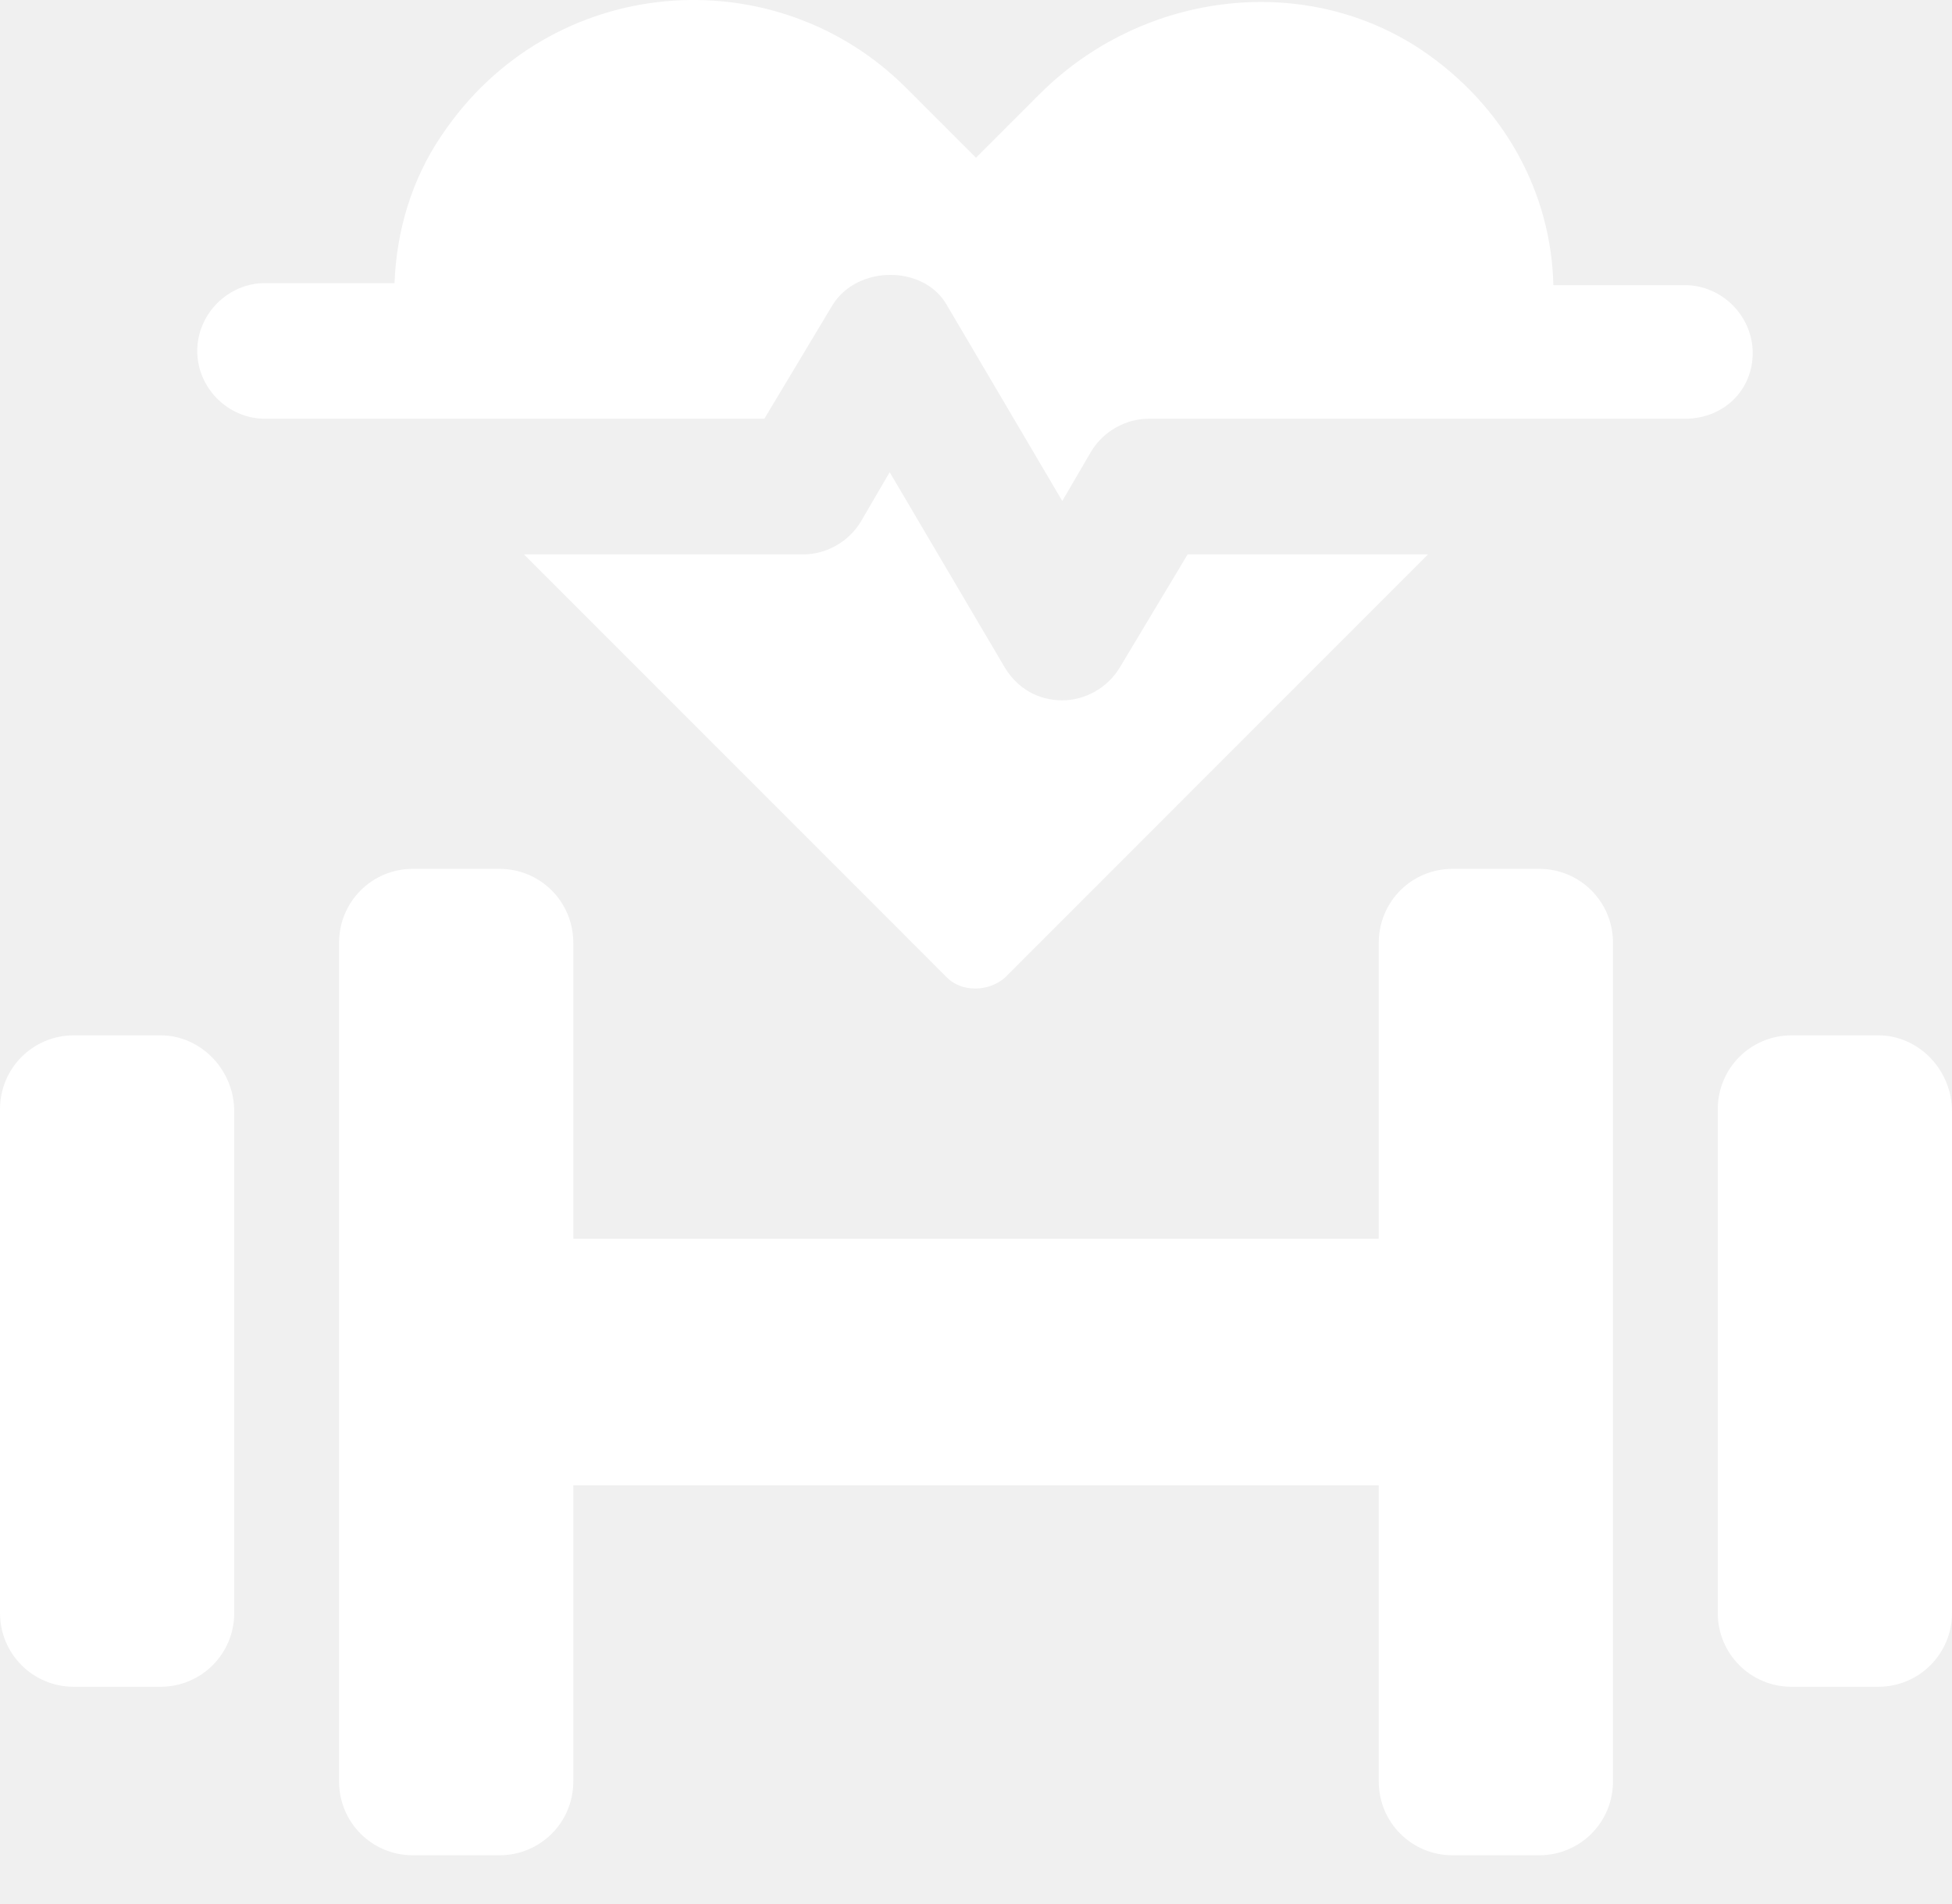
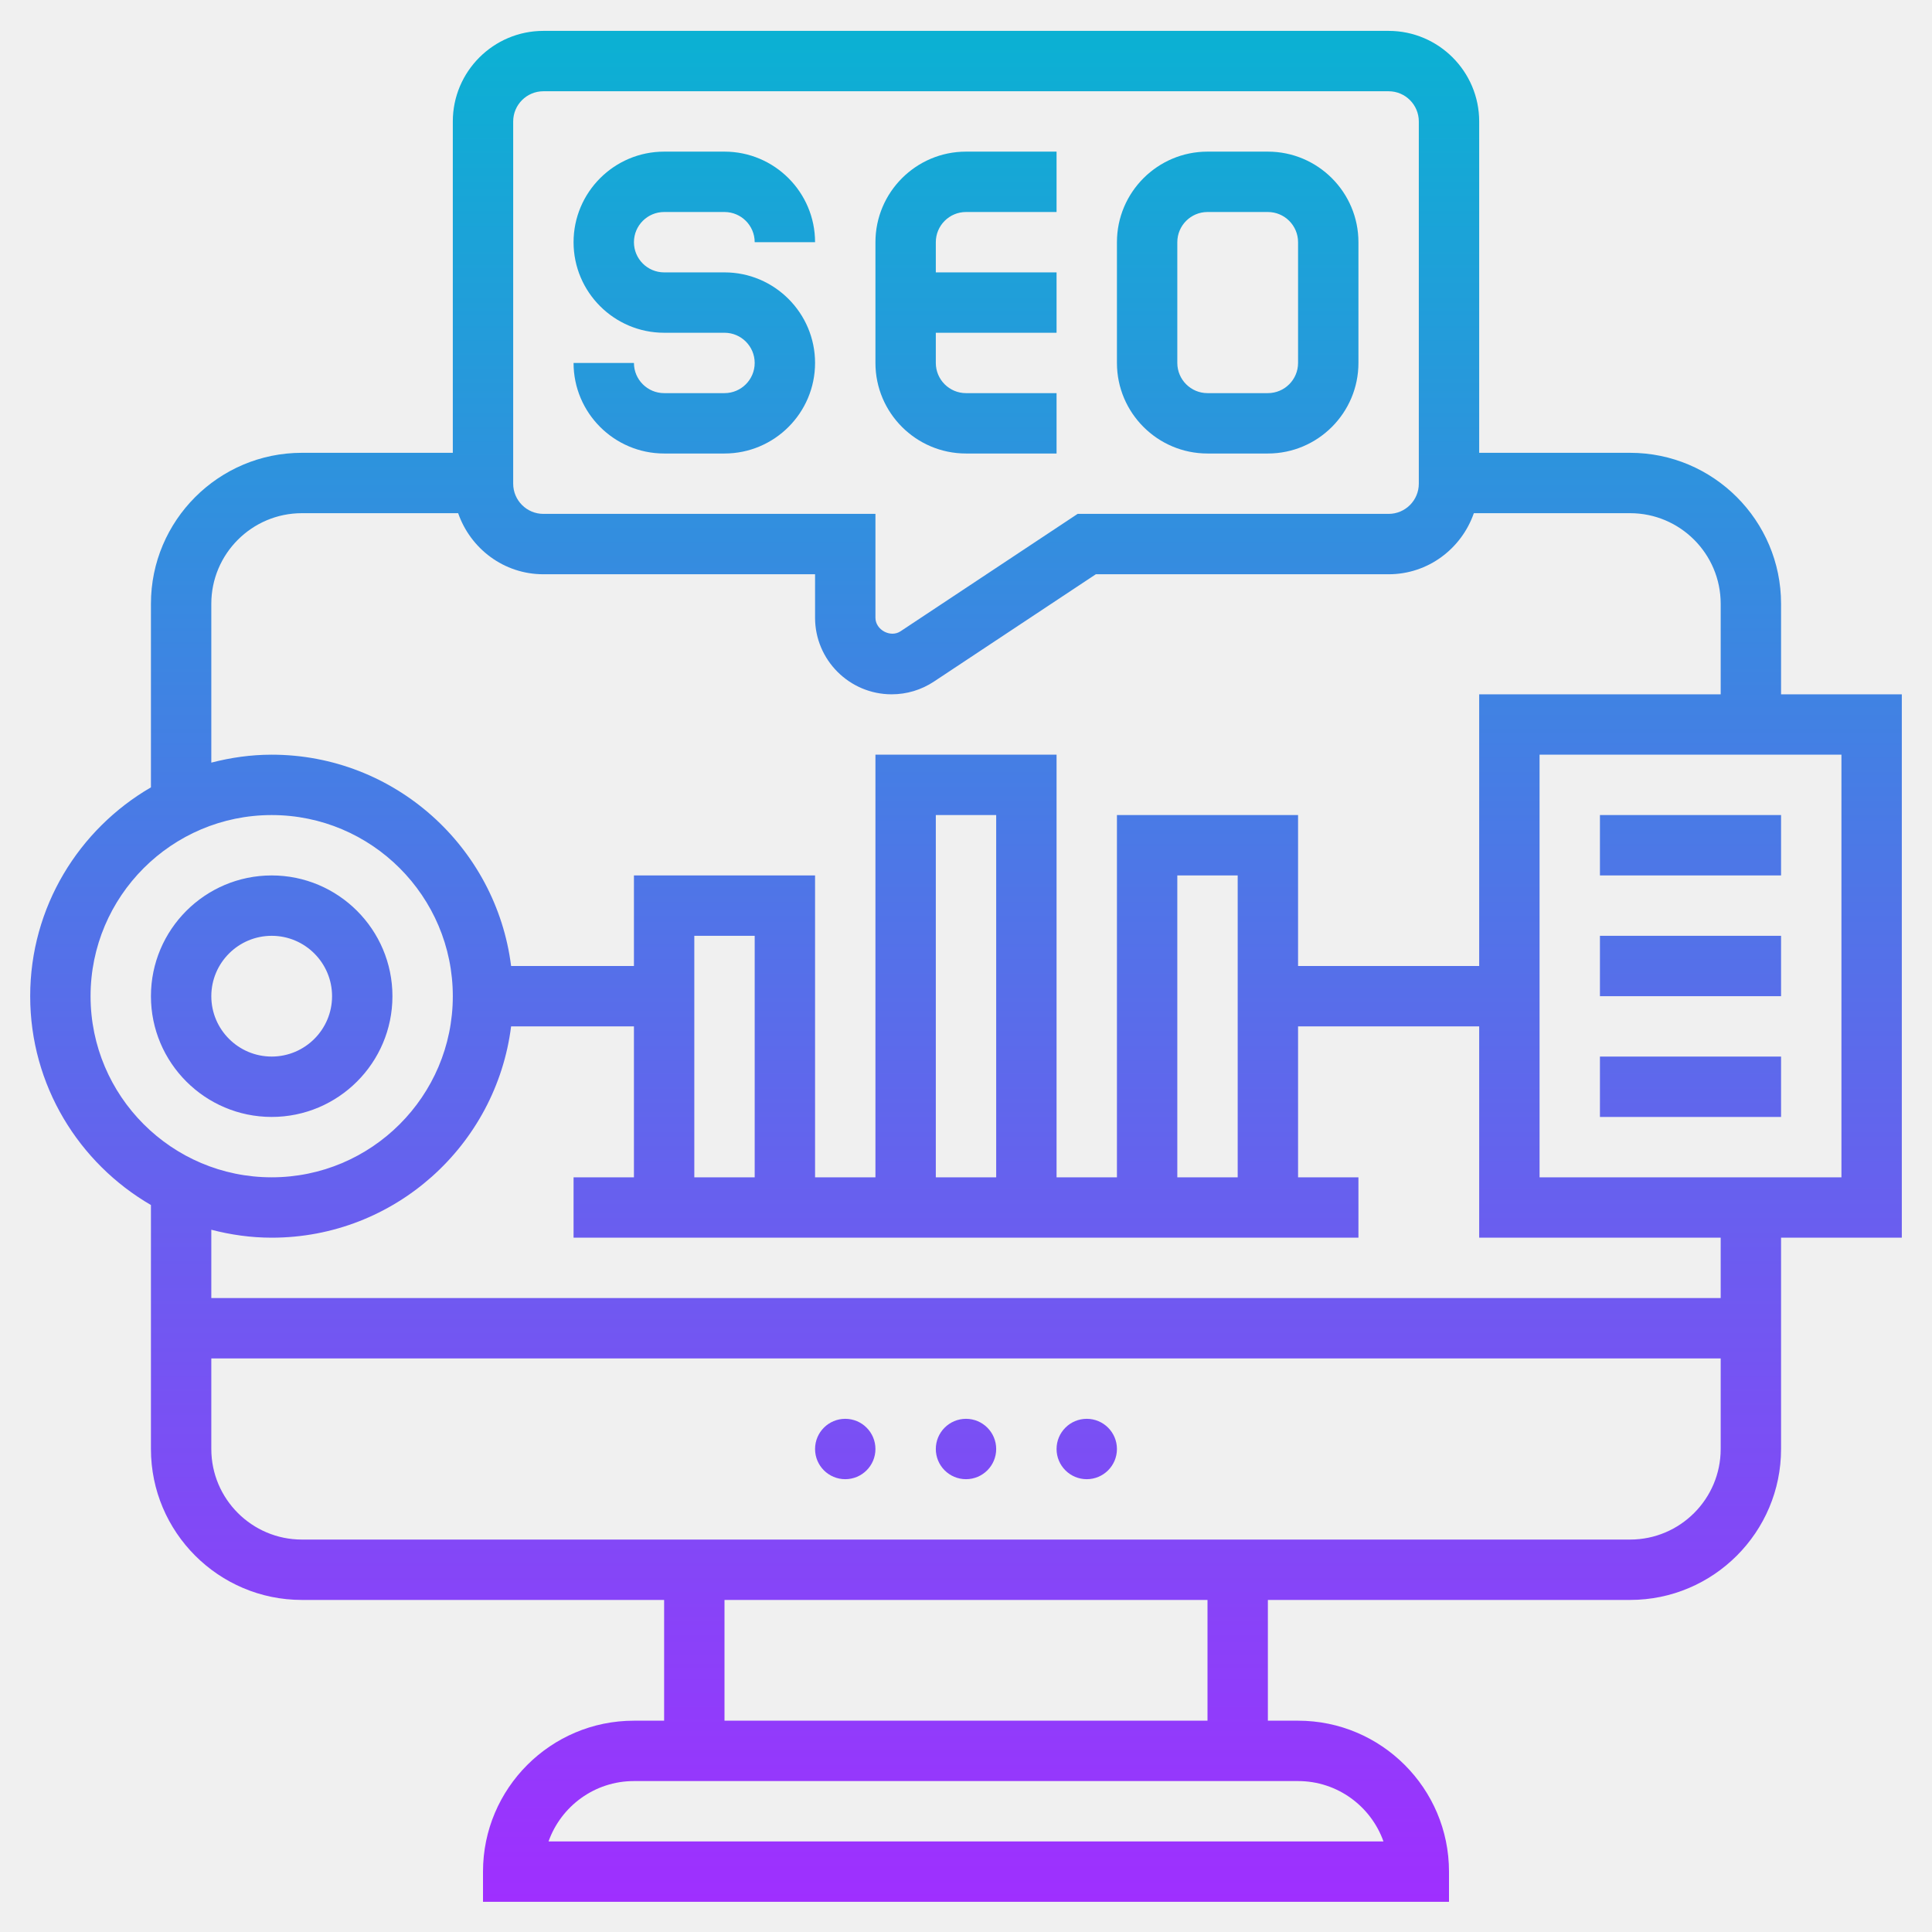
- <svg xmlns="http://www.w3.org/2000/svg" width="40" height="39" viewBox="0 0 40 39" fill="none">
-   <path d="M20.59 20.032L29.263 11.358H24.337L22.947 13.674C22.695 14.095 22.232 14.348 21.768 14.348C21.263 14.348 20.842 14.095 20.589 13.674L18.231 9.674L17.642 10.684C17.389 11.105 16.926 11.358 16.463 11.358H10.737L19.41 20.032C19.705 20.326 20.252 20.326 20.589 20.032H20.59Z" fill="white" />
-   <path d="M35.916 7.232C35.916 6.474 35.284 5.842 34.526 5.842H31.831C31.789 3.99 30.863 2.179 29.095 1C26.653 -0.6 23.368 -0.137 21.305 1.927L20 3.232L18.568 1.8C15.874 -0.895 11.284 -0.558 9.053 2.769C8.421 3.695 8.126 4.748 8.084 5.8H5.431C4.673 5.8 4.042 6.432 4.042 7.19C4.042 7.948 4.673 8.579 5.431 8.579H15.663L17.052 6.263C17.558 5.421 18.947 5.421 19.41 6.263L21.768 10.264L22.358 9.253C22.61 8.832 23.073 8.579 23.537 8.579H34.526C35.326 8.579 35.916 7.99 35.916 7.232H35.916Z" fill="white" />
-   <path d="M31.537 17.8H29.768C28.926 17.8 28.253 18.474 28.253 19.316V25.379H11.748V19.316C11.748 18.474 11.074 17.8 10.232 17.8H8.463C7.621 17.8 6.948 18.474 6.948 19.316V36.495C6.948 37.337 7.621 38.01 8.463 38.01H10.232C11.074 38.01 11.748 37.337 11.748 36.495V30.431H28.253V36.495C28.253 37.337 28.926 38.01 29.768 38.01H31.537C32.379 38.01 33.053 37.337 33.053 36.495L33.053 19.316C33.053 18.474 32.379 17.8 31.537 17.8H31.537Z" fill="white" />
-   <path d="M3.284 21.211H1.516C0.674 21.211 0 21.885 0 22.727V33.043C0 33.885 0.674 34.558 1.516 34.558H3.284C4.126 34.558 4.8 33.885 4.8 33.043L4.8 22.769C4.8 21.927 4.126 21.211 3.284 21.211L3.284 21.211Z" fill="white" />
-   <path d="M38.484 21.211H36.716C35.874 21.211 35.2 21.885 35.2 22.727V33.043C35.2 33.885 35.874 34.558 36.716 34.558H38.484C39.326 34.558 40 33.885 40 33.043V22.769C40 21.927 39.326 21.211 38.484 21.211V21.211Z" fill="white" />
+ <svg xmlns="http://www.w3.org/2000/svg" id="Layer_5" enable-background="new 0 0 64 64" height="512" viewBox="0 0 64 64" width="512">
+   <linearGradient id="SVGID_1_" gradientUnits="userSpaceOnUse" x1="32" x2="32" y1="63" y2="1.023">
+     <stop offset="0" stop-color="#9f2fff" />
+     <stop offset="1" stop-color="#0bb1d3" />
+   </linearGradient>
+   <path d="m59 20c0-2.757-2.243-5-5-5h-5v-10.977c0-1.654-1.346-3-3-3h-28c-1.654 0-3 1.346-3 3v10.977h-5c-2.757 0-5 2.243-5 5v6.082c-2.387 1.386-4 3.965-4 6.918s1.613 5.532 4 6.918v8.082c0 2.757 2.243 5 5 5h12v4h-1c-2.757 0-5 2.243-5 5v1h32v-1c0-2.757-2.243-5-5-5h-1v-4h12c2.757 0 5-2.243 5-5v-7h4v-18h-4zm-42-15.977c0-.551.448-1 1-1h28c.552 0 1 .449 1 1v12c0 .551-.448 1-1 1h-10.302l-5.865 3.888c-.333.224-.833-.046-.833-.448v-3.44h-11c-.552 0-1-.449-1-1zm-10 15.977c0-1.654 1.346-3 3-3h5.177c.408 1.173 1.512 2.023 2.823 2.023h9v1.44c0 1.399 1.138 2.537 2.537 2.537.5 0 .984-.146 1.401-.422l5.363-3.555h9.699c1.31 0 2.415-.85 2.823-2.023h5.177c1.654 0 3 1.346 3 3v3h-8v9h-6v-5h-6v12h-2v-14h-6v14h-2v-10h-6v3h-4.069c-.495-3.94-3.859-7-7.931-7-.692 0-1.359.097-2 .263zm32 19v-10h2v10zm-6 0h-2v-12h2zm-8 0h-2v-8h2zm-22-6c0-3.309 2.691-6 6-6s6 2.691 6 6-2.691 6-6 6-6-2.691-6-6zm42.829 28h-27.658c.413-1.164 1.525-2 2.829-2h22c1.304 0 2.416.836 2.829 2zm-5.829-4h-16v-4h16zm14-6h-44c-1.654 0-3-1.346-3-3v-3h50v3c0 1.654-1.346 3-3 3zm3-8h-50v-2.263c.641.166 1.308.263 2 .263 4.072 0 7.436-3.06 7.931-7h4.069v5h-2v2h26v-2h-2v-5h6v7h8zm4-4h-10v-14h10zm-36-26.977c0-.551-.448-1-1-1h-2c-1.654 0-3-1.346-3-3s1.346-3 3-3h2c1.654 0 3 1.346 3 3h-2c0-.551-.448-1-1-1h-2c-.552 0-1 .449-1 1s.448 1 1 1h2c1.654 0 3 1.346 3 3s-1.346 3-3 3h-2c-1.654 0-3-1.346-3-3h2c0 .551.448 1 1 1h2c.552 0 1-.449 1-1zm4 0v-4c0-1.654 1.346-3 3-3h3v2h-3c-.552 0-1 .449-1 1v1h4v2h-4v1c0 .551.448 1 1 1h3v2h-3c-1.654 0-3-1.346-3-3zm11 3h2c1.654 0 3-1.346 3-3v-4c0-1.654-1.346-3-3-3h-2c-1.654 0-3 1.346-3 3v4c0 1.654 1.346 3 3 3zm-1-7c0-.551.448-1 1-1h2c.552 0 1 .449 1 1v4c0 .551-.448 1-1 1h-2c-.552 0-1-.449-1-1zm-10 39.977c0 .552-.448 1-1 1s-1-.448-1-1 .448-1 1-1 1 .448 1 1zm4 0c0 .552-.448 1-1 1s-1-.448-1-1 .448-1 1-1 1 .448 1 1zm4 0c0 .552-.448 1-1 1s-1-.448-1-1 .448-1 1-1 1 .448 1 1zm-24-15c0-2.206-1.794-4-4-4s-4 1.794-4 4 1.794 4 4 4 4-1.794 4-4zm-6 0c0-1.103.897-2 2-2s2 .897 2 2-.897 2-2 2-2-.897-2-2zm52-4h-6v-2h6zm0 4h-6v-2h6zm0 4h-6v-2h6z" fill="url(#SVGID_1_)" />
</svg>
